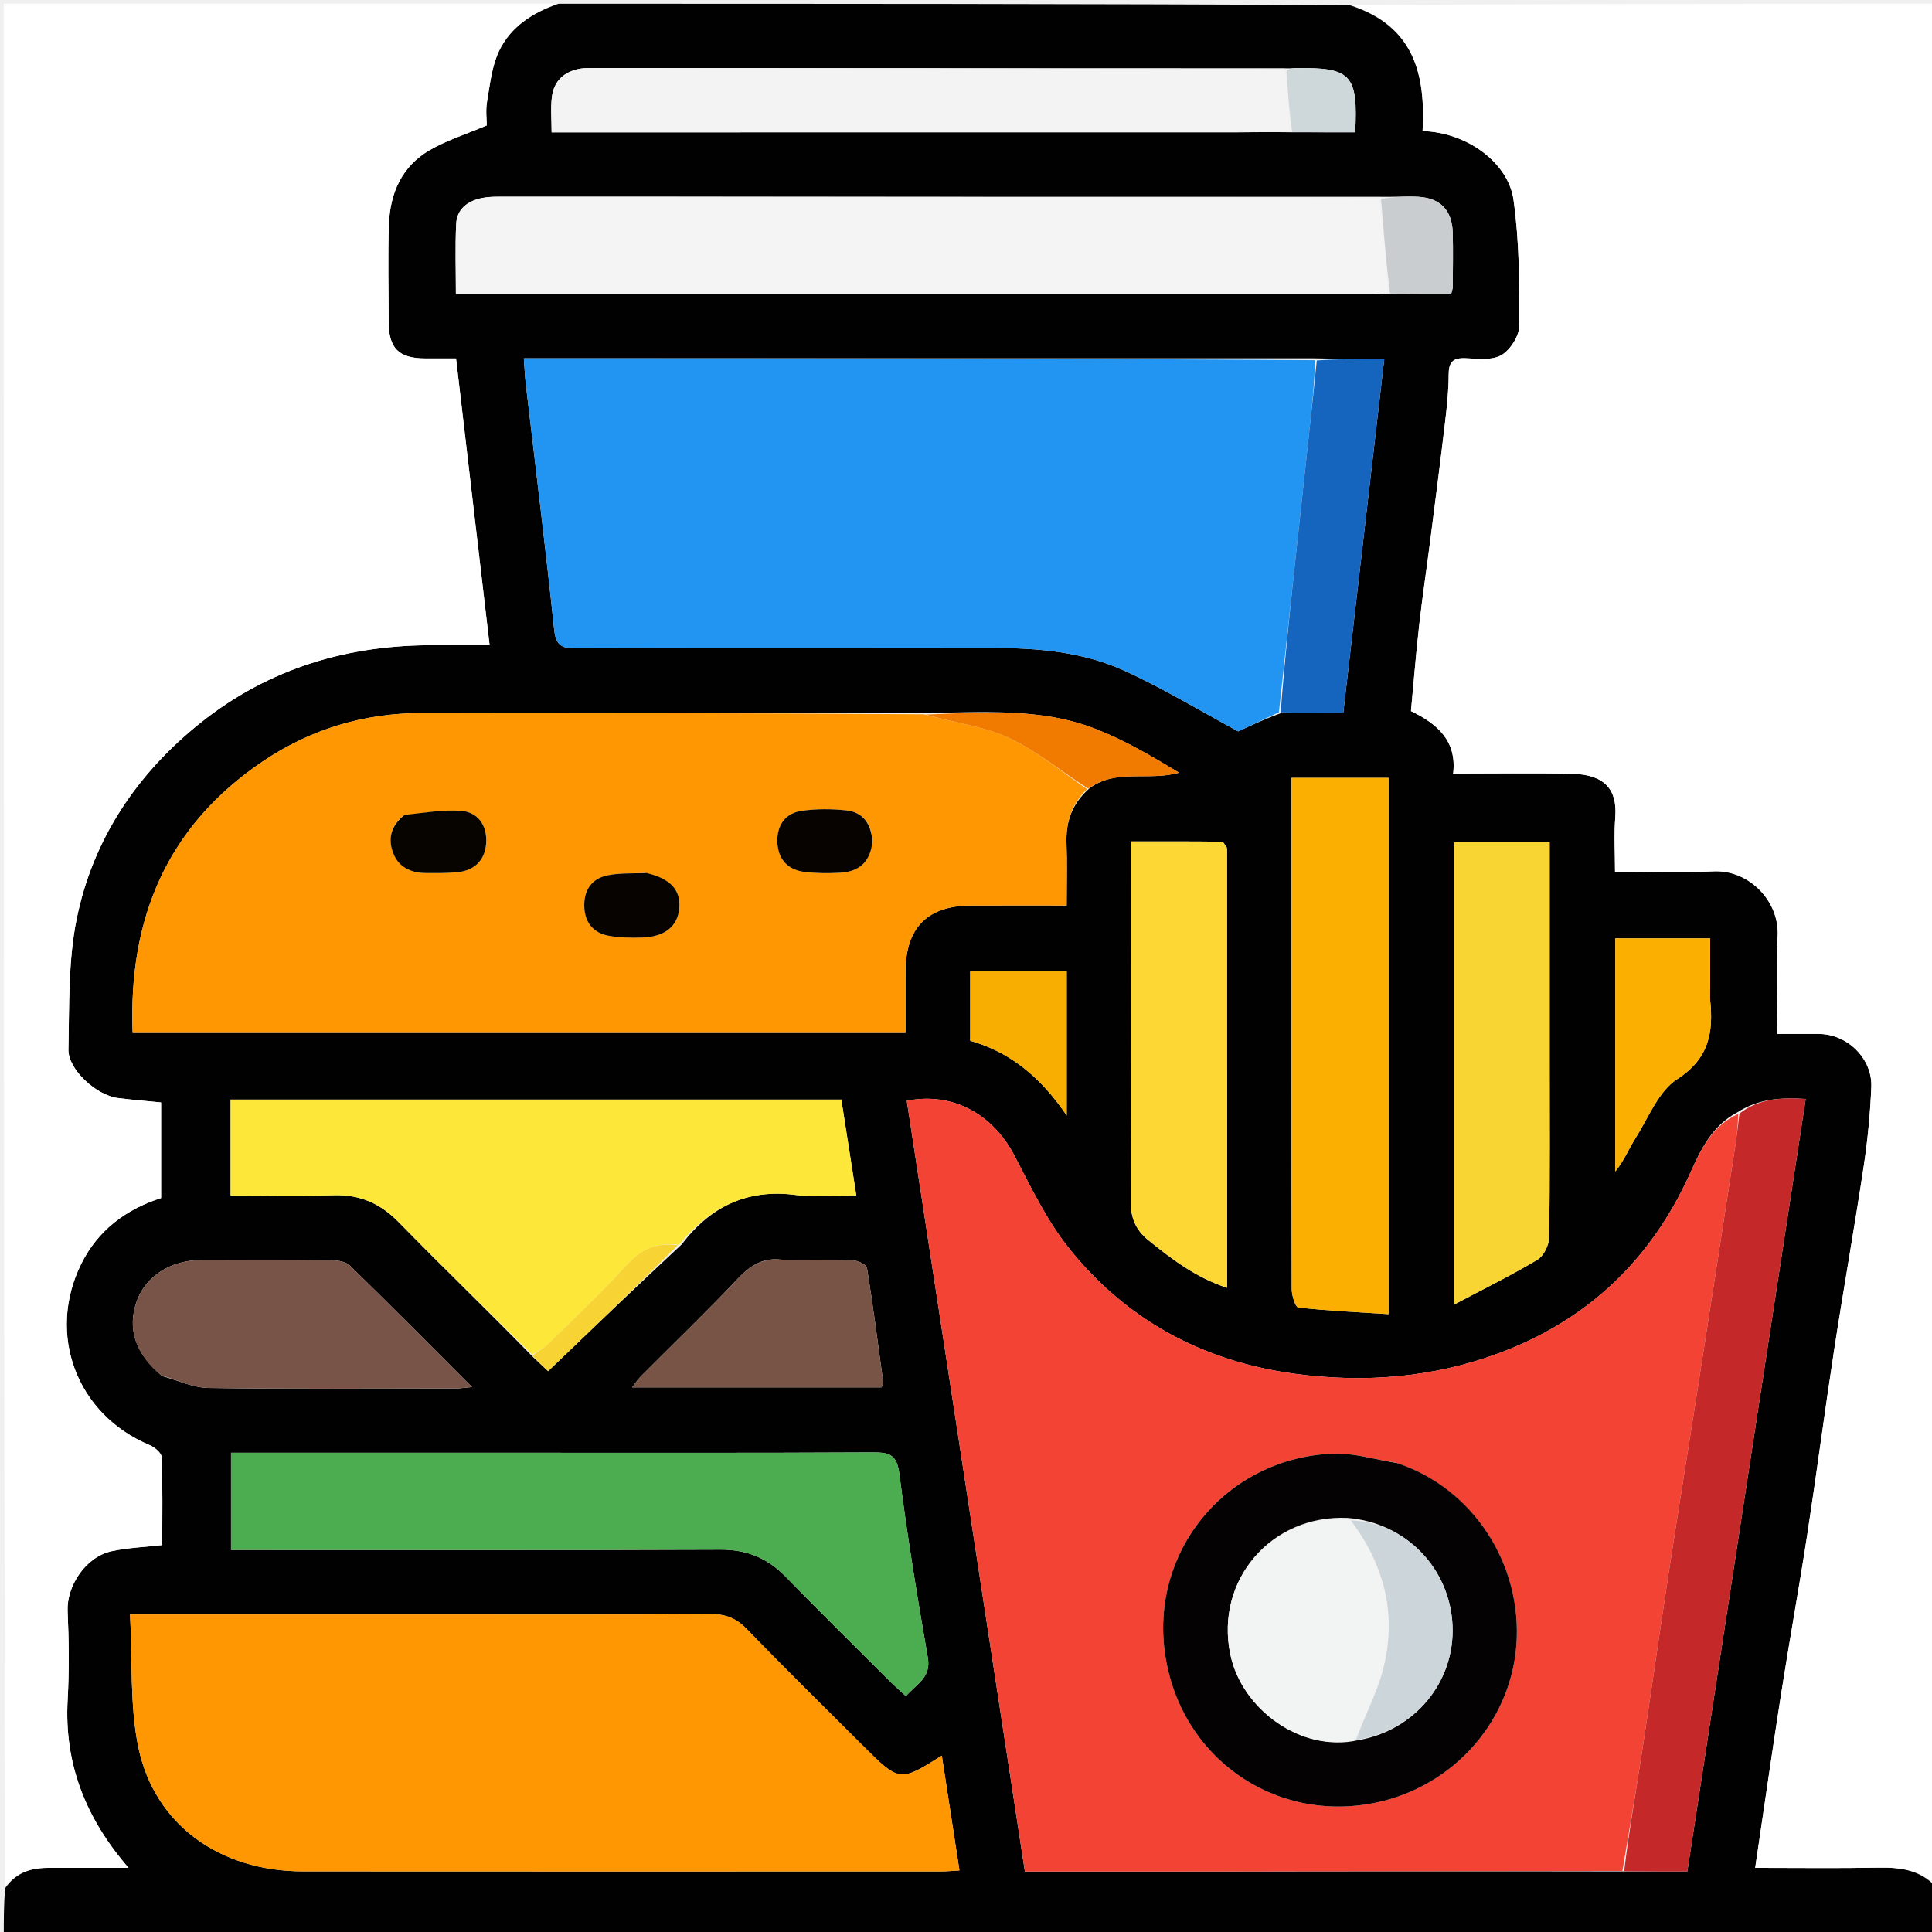
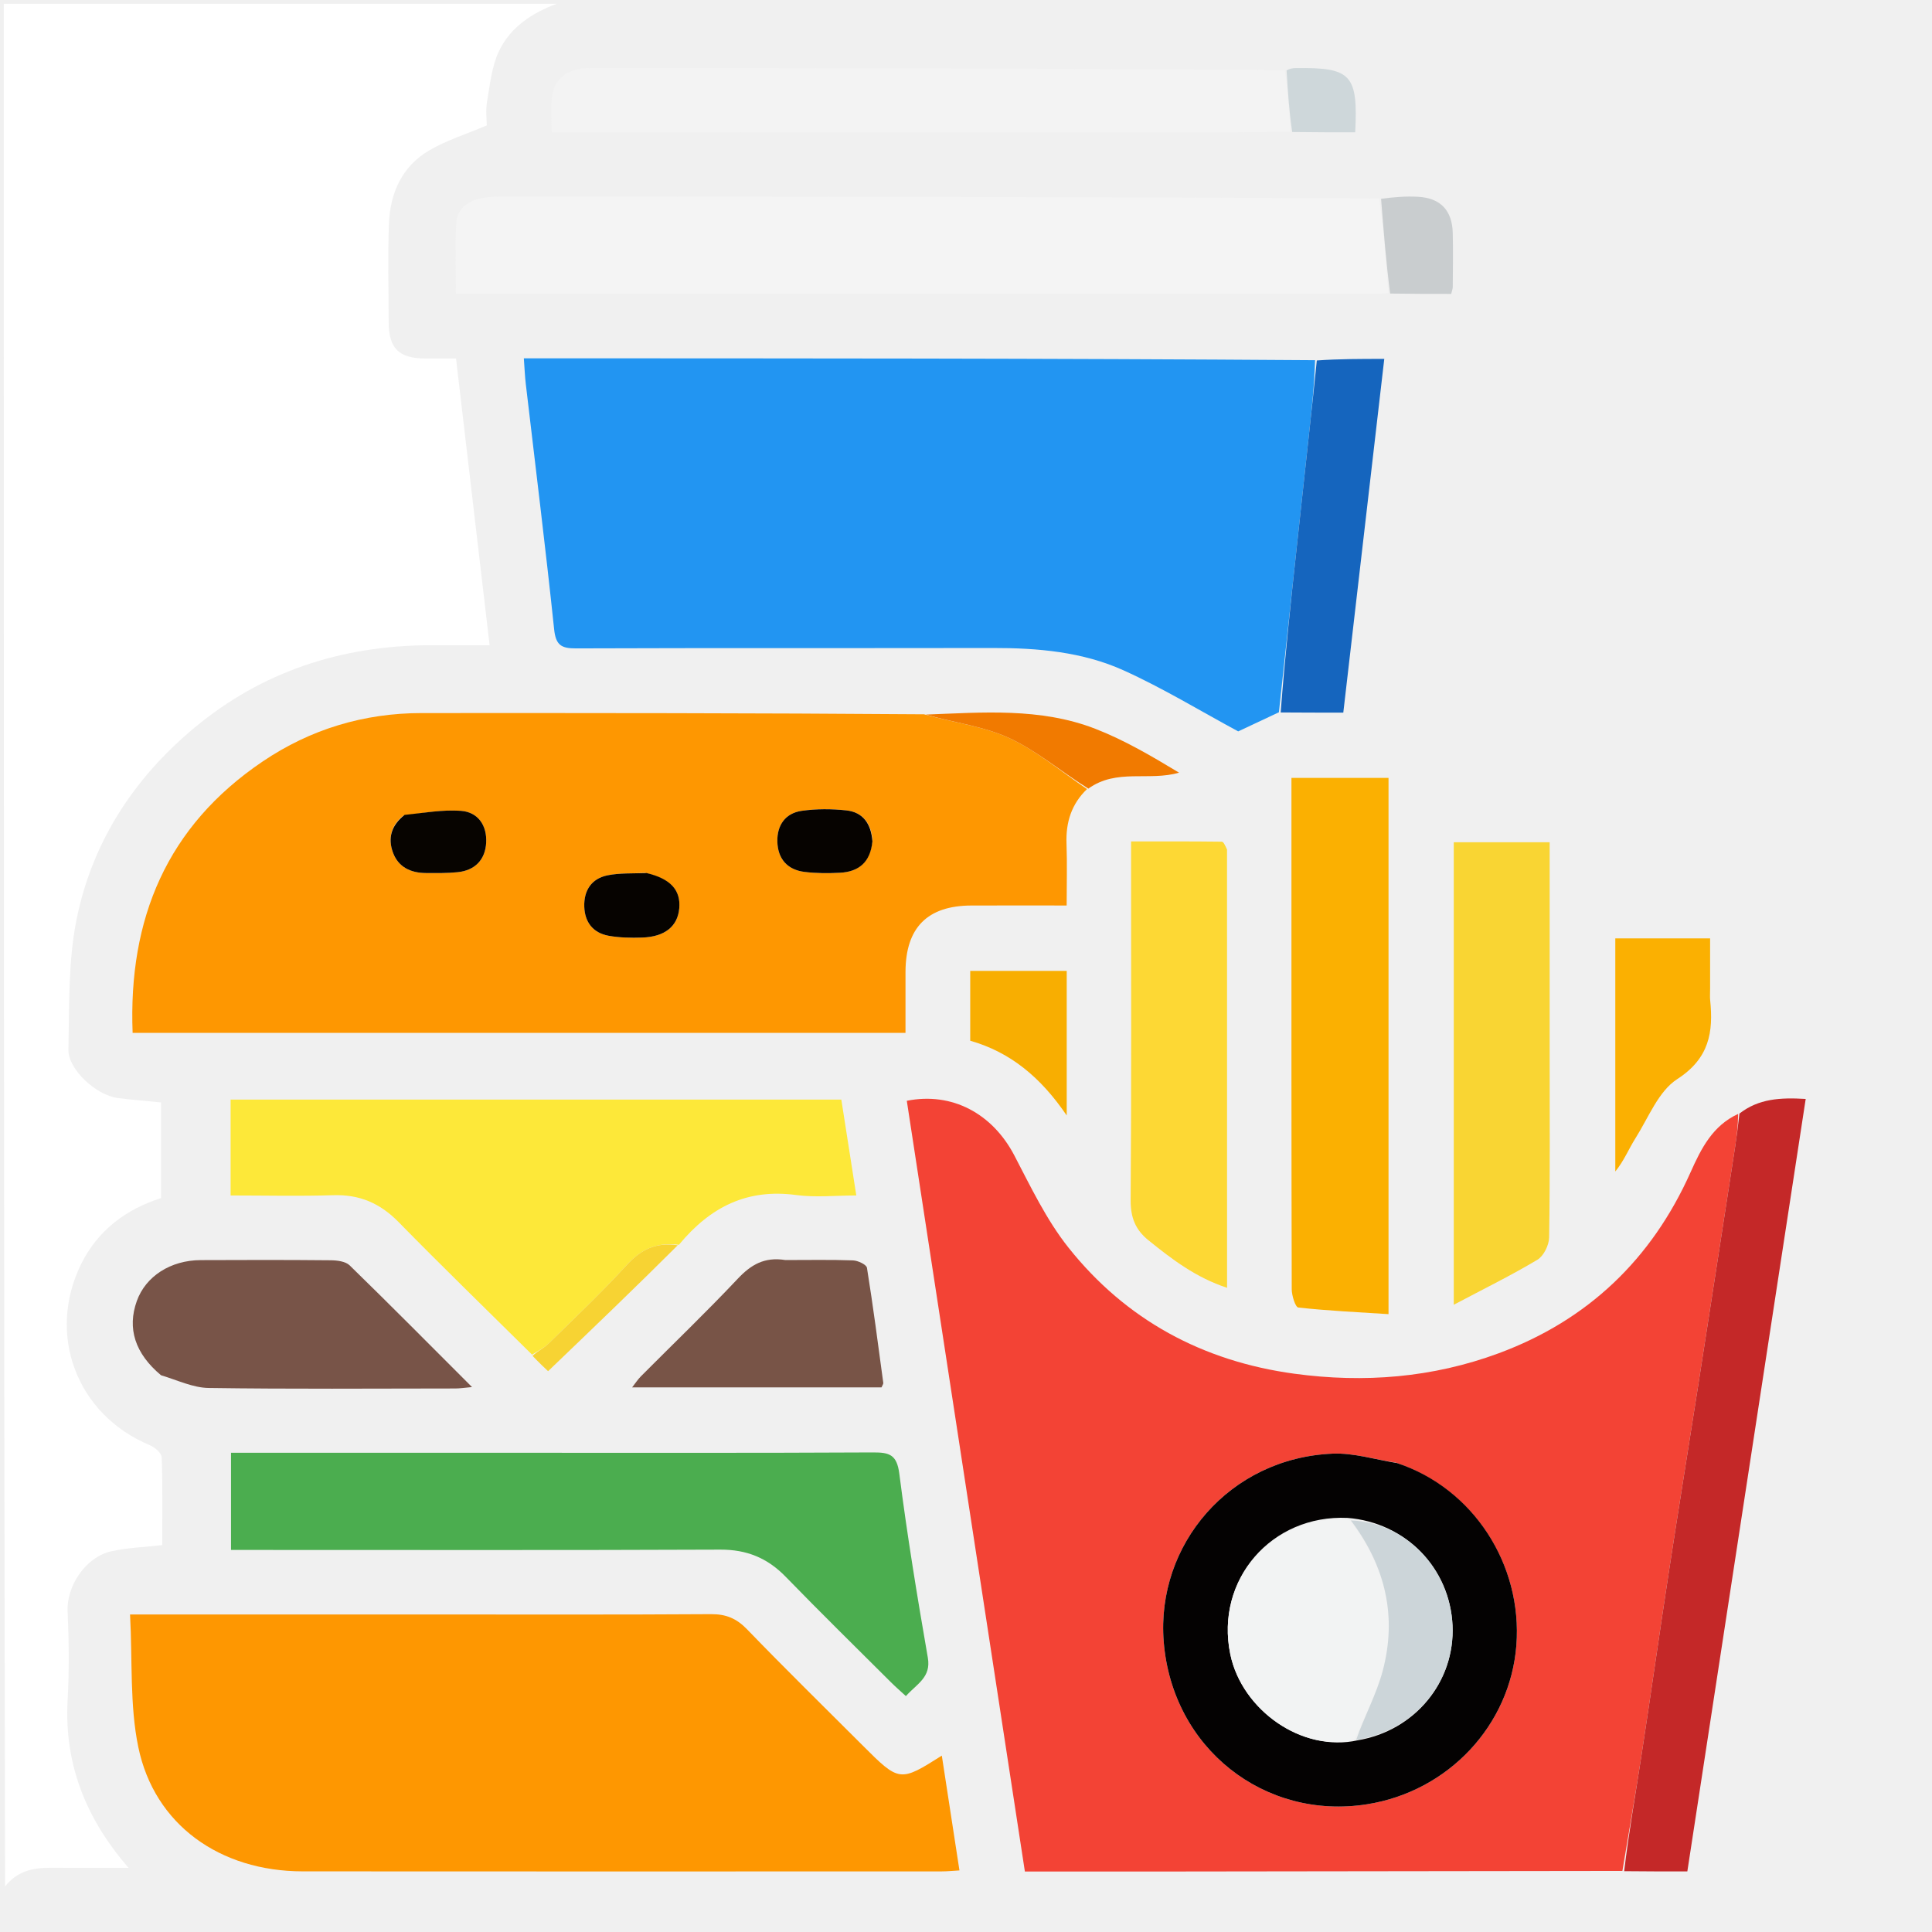
<svg xmlns="http://www.w3.org/2000/svg" version="1.1" id="Layer_1" x="0px" y="0px" width="100%" viewBox="0 0 512 512" enable-background="new 0 0 512 512" xml:space="preserve">
-   <path fill="#010101" opacity="1" stroke="none" d=" M513,500   C513,504.33 513,508.659 513,512.972   C342.333,512.972 171.667,512.972 1,512.972   C1,508.947 1,504.95 1.345,500.394   C4.574,495.853 8.729,494.964 13.302,494.989   C20.047,495.025 26.792,494.998 34.063,494.998   C22.675,481.852 16.978,467.404 17.924,450.451   C18.36,442.643 18.268,434.779 17.914,426.963   C17.622,420.5 22.528,412.601 29.637,411.071   C33.888,410.157 38.301,410 42.997,409.461   C42.997,401.769 43.129,393.97 42.851,386.186   C42.811,385.059 41.006,383.535 39.688,382.984   C20.175,374.826 12.381,353.556 21.479,335.034   C25.946,325.94 33.531,320.431 42.685,317.494   C42.685,308.721 42.685,300.294 42.685,292.163   C38.619,291.753 34.886,291.459 31.176,290.982   C25.535,290.257 18.008,283.42 18.127,278.119   C18.384,266.625 18.037,254.886 20.278,243.716   C24.555,222.398 36.34,204.935 53.251,191.46   C71.35,177.038 92.504,170.774 115.604,170.992   C120.365,171.036 125.126,170.998 129.75,170.998   C126.742,145.309 123.797,120.16 120.852,95.002   C117.736,95.002 115.241,95.005 112.746,95.001   C105.682,94.991 103.005,92.332 103,85.304   C102.993,76.639 102.748,67.964 103.071,59.311   C103.375,51.179 106.515,44.085 113.759,39.85   C118.325,37.181 123.508,35.569 128.998,33.235   C128.998,31.881 128.659,29.338 129.071,26.924   C129.846,22.387 130.319,17.573 132.253,13.51   C135.338,7.031 141.275,3.325 148,1   C217.688,1 287.375,1 357.639,1.36   C374.786,6.813 377.824,19.779 376.998,34.731   C388.994,35.075 399.725,43.32 401.081,52.841   C402.649,63.858 402.688,75.141 402.637,86.305   C402.625,89.013 400.258,92.749 397.882,94.122   C395.351,95.584 391.517,95.043 388.267,94.935   C384.988,94.826 383.92,96.025 383.918,99.282   C383.916,103.529 383.446,107.791 382.945,112.019   C381.701,122.522 380.342,133.012 378.996,143.502   C378.045,150.92 376.93,158.319 376.092,165.749   C375.233,173.371 374.622,181.02 373.923,188.442   C381.064,191.906 386.091,196.396 385.112,204.998   C395.898,204.998 406.212,204.835 416.518,205.048   C425.2,205.228 428.636,209.146 428.07,216.558   C427.708,221.289 428.002,226.071 428.002,230.998   C437.091,230.998 445.587,231.338 454.044,230.907   C463.377,230.432 471.616,238.678 471.101,248.12   C470.633,256.681 471.002,265.288 471.002,273.998   C475.136,273.998 478.624,273.975 482.11,274.003   C489.587,274.064 496.23,280.532 495.919,288.075   C495.63,295.083 494.957,302.107 493.91,309.043   C491.447,325.377 488.544,341.644 486.036,357.972   C483.548,374.172 481.44,390.431 478.953,406.632   C476.791,420.715 474.233,434.737 472.031,448.815   C469.652,464.023 467.482,479.264 465.146,494.998   C476.039,494.998 486.979,495.14 497.913,494.94   C503.644,494.836 508.889,495.565 513,500  M340.039,18.076   C278.94,18.061 217.841,18.045 156.742,18.037   C155.746,18.037 154.732,18.028 153.757,18.198   C149.505,18.942 146.774,21.45 146.257,25.729   C145.891,28.761 146.186,31.873 146.186,35.07   C148.557,35.07 150.382,35.07 152.207,35.07   C210.476,35.07 268.745,35.074 327.014,35.063   C332.004,35.062 336.994,34.956 342.91,35.066   C348.341,35.066 353.772,35.066 359.143,35.066   C359.918,19.758 358.08,17.845 343.434,18.039   C342.608,18.05 341.783,18.175 340.039,18.076  M180.67,329.768   C188.329,319.719 198.121,314.962 211.008,316.696   C216.133,317.385 221.428,316.809 226.928,316.809   C225.522,307.805 224.244,299.619 222.96,291.399   C168.854,291.399 114.997,291.399 61.115,291.399   C61.115,299.936 61.115,308.171 61.115,316.809   C70.374,316.809 79.337,317.03 88.283,316.739   C95.259,316.512 100.725,318.857 105.612,323.843   C117.251,335.72 129.19,347.302 141.251,359.629   C142.879,361.154 144.506,362.68 145.249,363.377   C157.133,351.988 168.593,341.004 180.67,329.768  M368.868,77.887   C374.112,77.887 379.355,77.887 384.584,77.887   C384.793,76.998 384.993,76.539 384.996,76.078   C385.021,71.283 385.117,66.486 384.991,61.695   C384.836,55.754 381.742,52.485 375.833,52.149   C372.548,51.962 369.236,52.243 365.021,52.145   C287.394,52.136 209.767,52.125 132.139,52.132   C130.652,52.132 129.131,52.184 127.683,52.486   C123.94,53.266 121.081,55.357 120.89,59.361   C120.599,65.448 120.814,71.56 120.814,77.882   C122.263,77.882 123.421,77.882 124.578,77.882   C204.538,77.882 284.498,77.883 364.457,77.874   C365.618,77.874 366.78,77.761 368.868,77.887  M339.864,188.851   C345.143,188.851 350.423,188.851 355.988,188.851   C359.64,157.33 363.225,126.386 366.848,95.111   C360.54,95.111 354.75,95.111 348.039,94.961   C278.438,94.961 208.838,94.961 138.824,94.961   C139.017,97.555 139.097,99.675 139.342,101.775   C141.872,123.431 144.575,145.069 146.85,166.751   C147.291,170.956 148.721,171.845 152.634,171.831   C189.454,171.695 226.275,171.795 263.095,171.726   C275.031,171.704 286.9,172.738 297.786,177.663   C308.278,182.41 318.181,188.459 328.135,193.824   C331.294,192.341 335.108,190.551 339.864,188.851  M244.12,188.955   C199.986,188.958 155.852,188.948 111.718,188.971   C96.414,188.98 82.289,193.246 69.654,201.769   C44.194,218.944 33.976,243.517 35.146,273.722   C103.622,273.722 171.632,273.722 239.966,273.722   C239.966,268.118 239.949,262.815 239.969,257.513   C240.014,245.822 245.78,240.012 257.405,239.972   C265.677,239.943 273.949,239.966 282.676,239.966   C282.676,234.121 282.828,228.821 282.635,223.534   C282.429,217.9 283.966,213.053 288.77,208.874   C295.925,203.594 304.428,207.09 312.461,204.765   C305.249,200.406 298.002,196.141 290.265,193.137   C275.684,187.476 260.278,188.816 244.12,188.955  M430.886,495.949   C436.182,495.949 441.478,495.949 447.161,495.949   C457.633,427.605 468.049,359.628 478.529,291.23   C471.707,290.823 466.04,291.169 460.28,294.853   C453.85,298.317 450.834,304.363 448.01,310.679   C437.72,333.699 420.809,349.883 397.146,358.638   C379.651,365.112 361.477,366.555 343.052,364.054   C318.759,360.757 298.407,349.813 283.155,330.629   C277.337,323.311 273.183,314.586 268.816,306.217   C263.021,295.109 252.293,289.322 240.312,291.721   C250.729,359.714 261.148,427.718 271.605,495.968   C285.585,495.968 299.059,495.981 312.532,495.966   C351.673,495.922 390.813,495.867 430.886,495.949  M112.5,427.852   C86.767,427.852 61.034,427.852 34.465,427.852   C35.126,440.193 34.357,451.909 36.65,462.991   C40.903,483.55 58.228,495.911 80.23,495.931   C136.692,495.981 193.154,495.95 249.616,495.938   C251.047,495.938 252.478,495.786 254.266,495.685   C252.672,485.305 251.143,475.36 249.591,465.258   C238.485,472.292 238.321,472.269 228.656,462.605   C218.41,452.359 208.054,442.22 197.99,431.797   C195.209,428.917 192.435,427.744 188.449,427.77   C163.467,427.932 138.483,427.852 112.5,427.852  M133.5,384.998   C109.415,384.998 85.33,384.998 61.222,384.998   C61.222,393.875 61.222,402.091 61.222,410.752   C63.563,410.752 65.529,410.752 67.496,410.752   C108.629,410.752 149.762,410.841 190.895,410.667   C197.905,410.638 203.391,412.892 208.218,417.862   C217.383,427.298 226.778,436.511 236.093,445.801   C237.334,447.039 238.664,448.187 240.07,449.485   C242.994,446.215 246.792,444.529 245.888,439.32   C243.075,423.113 240.41,406.867 238.329,390.554   C237.69,385.547 235.766,384.886 231.42,384.909   C199.114,385.074 166.807,384.998 133.5,384.998  M367.973,311.5   C367.973,276.425 367.973,241.35 367.973,206.151   C359.203,206.151 350.969,206.151 342.246,206.151   C342.246,214.03 342.246,221.648 342.246,229.266   C342.246,266.727 342.223,304.187 342.322,341.647   C342.327,343.341 343.291,346.423 344.065,346.509   C351.894,347.368 359.776,347.736 367.973,348.264   C367.973,335.456 367.973,323.978 367.973,311.5  M410.675,279.5   C410.675,260.741 410.675,241.982 410.675,223.204   C401.804,223.204 393.561,223.204 385.265,223.204   C385.265,263.661 385.265,303.838 385.265,345.772   C393.295,341.524 400.53,337.972 407.424,333.848   C409.088,332.853 410.503,329.98 410.535,327.947   C410.788,312.135 410.675,296.316 410.675,279.5  M325.168,224.654   C324.706,224.098 324.25,223.062 323.781,223.056   C315.847,222.956 307.912,222.985 299.748,222.985   C299.748,225.389 299.748,227.205 299.748,229.021   C299.748,258.673 299.858,288.327 299.633,317.978   C299.598,322.589 300.837,325.852 304.357,328.695   C310.615,333.75 316.95,338.575 325.185,341.284   C325.185,302.241 325.185,263.935 325.168,224.654  M42.971,364.677   C47.068,365.776 51.153,367.766 55.266,367.826   C77.07,368.143 98.881,367.98 120.69,367.962   C121.897,367.961 123.105,367.762 125.09,367.587   C113.91,356.41 103.384,345.778 92.669,335.34   C91.576,334.274 89.355,334.002 87.652,333.985   C76.166,333.872 64.678,333.889 53.191,333.942   C45.17,333.979 38.604,338.243 36.258,344.782   C33.663,352.016 35.762,358.69 42.971,364.677  M207.643,333.924   C202.557,333.032 198.998,335.184 195.519,338.874   C187.198,347.702 178.431,356.109 169.87,364.713   C169.032,365.555 168.377,366.58 167.514,367.676   C189.936,367.676 211.832,367.676 233.608,367.676   C233.854,367.082 234.117,366.766 234.08,366.491   C232.705,356.312 231.387,346.123 229.753,335.984   C229.614,335.122 227.363,334.066 226.059,334.018   C220.248,333.805 214.424,333.925 207.643,333.924  M453.195,261.51   C453.195,257.258 453.195,253.007 453.195,248.686   C444.367,248.686 436.275,248.686 428.07,248.686   C428.07,269.466 428.07,289.962 428.07,310.459   C430.368,307.651 431.641,304.452 433.448,301.59   C436.881,296.156 439.507,289.189 444.481,285.978   C452.966,280.503 454.098,273.563 453.206,265.001   C453.121,264.177 453.195,263.337 453.195,261.51  M282.692,278.496   C282.692,271.402 282.692,264.308 282.692,257.3   C273.735,257.3 265.49,257.3 257.121,257.3   C257.121,263.573 257.121,269.533 257.121,275.805   C267.747,278.828 275.821,285.494 282.692,295.615   C282.692,289.132 282.692,284.312 282.692,278.496  z" />
-   <path fill="#FFFFFF" opacity="1" stroke="none" d=" M513,499.531   C508.889,495.565 503.644,494.836 497.913,494.94   C486.979,495.14 476.039,494.998 465.146,494.998   C467.482,479.264 469.652,464.023 472.031,448.815   C474.233,434.737 476.791,420.715 478.953,406.632   C481.44,390.431 483.548,374.172 486.036,357.972   C488.544,341.644 491.447,325.377 493.91,309.043   C494.957,302.107 495.63,295.083 495.919,288.075   C496.23,280.532 489.587,274.064 482.11,274.003   C478.624,273.975 475.136,273.998 471.002,273.998   C471.002,265.288 470.633,256.681 471.101,248.12   C471.616,238.678 463.377,230.432 454.044,230.907   C445.587,231.338 437.091,230.998 428.002,230.998   C428.002,226.071 427.708,221.289 428.07,216.558   C428.636,209.146 425.2,205.228 416.518,205.048   C406.212,204.835 395.898,204.998 385.112,204.998   C386.091,196.396 381.064,191.906 373.923,188.442   C374.622,181.02 375.233,173.371 376.092,165.749   C376.93,158.319 378.045,150.92 378.996,143.502   C380.342,133.012 381.701,122.522 382.945,112.019   C383.446,107.791 383.916,103.529 383.918,99.282   C383.92,96.025 384.988,94.826 388.267,94.935   C391.517,95.043 395.351,95.584 397.882,94.122   C400.258,92.749 402.625,89.013 402.637,86.305   C402.688,75.141 402.649,63.858 401.081,52.841   C399.725,43.32 388.994,35.075 376.998,34.731   C377.824,19.779 374.786,6.813 358.108,1.36   C409.632,1 461.264,1 513,1   C513,167.021 513,333.042 513,499.531  z" />
  <path fill="#FFFFFF" opacity="1" stroke="none" d=" M147.531,1   C141.275,3.325 135.338,7.031 132.253,13.51   C130.319,17.573 129.846,22.387 129.071,26.924   C128.659,29.338 128.998,31.881 128.998,33.235   C123.508,35.569 118.325,37.181 113.759,39.85   C106.515,44.085 103.375,51.179 103.071,59.311   C102.748,67.964 102.993,76.639 103,85.304   C103.005,92.332 105.682,94.991 112.746,95.001   C115.241,95.005 117.736,95.002 120.852,95.002   C123.797,120.16 126.742,145.309 129.75,170.998   C125.126,170.998 120.365,171.036 115.604,170.992   C92.504,170.774 71.35,177.038 53.251,191.46   C36.34,204.935 24.555,222.398 20.278,243.716   C18.037,254.886 18.384,266.625 18.127,278.119   C18.008,283.42 25.535,290.257 31.176,290.982   C34.886,291.459 38.619,291.753 42.685,292.163   C42.685,300.294 42.685,308.721 42.685,317.494   C33.531,320.431 25.946,325.94 21.479,335.034   C12.381,353.556 20.175,374.826 39.688,382.984   C41.006,383.535 42.811,385.059 42.851,386.186   C43.129,393.97 42.997,401.769 42.997,409.461   C38.301,410 33.888,410.157 29.637,411.071   C22.528,412.601 17.622,420.5 17.914,426.963   C18.268,434.779 18.36,442.643 17.924,450.451   C16.978,467.404 22.675,481.852 34.063,494.998   C26.792,494.998 20.047,495.025 13.302,494.989   C8.729,494.964 4.574,495.853 1.345,499.917   C1,333.779 1,167.559 1,1   C49.687,1 98.375,1 147.531,1  z" />
  <path fill="#F34335" opacity="1" stroke="none" d=" M429.953,495.817   C390.813,495.867 351.673,495.922 312.532,495.966   C299.059,495.981 285.585,495.968 271.605,495.968   C261.148,427.718 250.729,359.714 240.312,291.721   C252.293,289.322 263.021,295.109 268.816,306.217   C273.183,314.586 277.337,323.311 283.155,330.629   C298.407,349.813 318.759,360.757 343.052,364.054   C361.477,366.555 379.651,365.112 397.146,358.638   C420.809,349.883 437.72,333.699 448.01,310.679   C450.834,304.363 453.85,298.317 460.626,295.201   C460.594,298.333 460.257,301.123 459.829,303.899   C456.557,325.12 453.287,346.34 449.978,367.555   C447.408,384.037 444.725,400.502 442.199,416.99   C439.723,433.157 437.444,449.353 434.959,465.519   C433.404,475.636 431.629,485.719 429.953,495.817  M369.836,387.597   C364.283,386.757 358.691,385.002 353.182,385.231   C325.831,386.37 306.356,409.376 308.395,435.04   C310.646,463.358 335.154,482.456 362.315,478.142   C383.812,474.728 400.219,457.246 401.853,436.012   C403.5,414.592 390.401,394.412 369.836,387.597  z" />
  <path fill="#FE9701" opacity="1" stroke="none" d=" M288.074,209.11   C283.966,213.053 282.429,217.9 282.635,223.534   C282.828,228.821 282.676,234.121 282.676,239.966   C273.949,239.966 265.677,239.943 257.405,239.972   C245.78,240.012 240.014,245.822 239.969,257.513   C239.949,262.815 239.966,268.118 239.966,273.722   C171.632,273.722 103.622,273.722 35.146,273.722   C33.976,243.517 44.194,218.944 69.654,201.769   C82.289,193.246 96.414,188.98 111.718,188.971   C155.852,188.948 199.986,188.958 244.868,189.297   C252.955,191.546 260.748,192.477 267.511,195.624   C274.865,199.046 281.26,204.527 288.074,209.11  M106.877,216.159   C103.621,218.771 102.757,222.202 104.146,225.956   C105.58,229.833 108.877,231.333 112.847,231.363   C115.664,231.385 118.501,231.424 121.296,231.138   C125.917,230.664 128.61,227.791 128.843,223.308   C129.077,218.829 126.75,215.211 122.146,214.877   C117.329,214.528 112.422,215.417 106.877,216.159  M170.935,231.321   C167.639,231.503 164.27,231.322 161.064,231.957   C156.758,232.809 154.698,235.963 154.839,240.29   C154.974,244.417 157.191,247.242 161.268,247.983   C164.171,248.512 167.205,248.561 170.169,248.465   C176.202,248.269 179.588,245.49 180.011,240.729   C180.438,235.921 177.751,232.881 170.935,231.321  M231.21,222.56   C230.864,218.217 228.635,215.23 224.292,214.763   C220.395,214.343 216.354,214.328 212.481,214.876   C208.148,215.489 205.911,218.657 206.007,222.996   C206.109,227.564 208.62,230.499 213.206,231.066   C216.311,231.449 219.496,231.454 222.627,231.286   C227.551,231.022 230.665,228.54 231.21,222.56  z" />
  <path fill="#2295F2" opacity="1" stroke="none" d=" M338.922,188.76   C335.108,190.551 331.294,192.341 328.135,193.824   C318.181,188.459 308.278,182.41 297.786,177.663   C286.9,172.738 275.031,171.704 263.095,171.726   C226.275,171.795 189.454,171.695 152.634,171.831   C148.721,171.845 147.291,170.956 146.85,166.751   C144.575,145.069 141.872,123.431 139.342,101.775   C139.097,99.675 139.017,97.555 138.824,94.961   C208.838,94.961 278.438,94.961 348.508,95.455   C348.315,102.035 347.653,108.122 346.992,114.209   C345.902,124.249 344.809,134.29 343.723,144.331   C342.12,159.14 340.522,173.95 338.922,188.76  z" />
  <path fill="#FE9701" opacity="1" stroke="none" d=" M113,427.852   C138.483,427.852 163.467,427.932 188.449,427.77   C192.435,427.744 195.209,428.917 197.99,431.797   C208.054,442.22 218.41,452.359 228.656,462.605   C238.321,472.269 238.485,472.292 249.591,465.258   C251.143,475.36 252.672,485.305 254.266,495.685   C252.478,495.786 251.047,495.938 249.616,495.938   C193.154,495.95 136.692,495.981 80.23,495.931   C58.228,495.911 40.903,483.55 36.65,462.991   C34.357,451.909 35.126,440.193 34.465,427.852   C61.034,427.852 86.767,427.852 113,427.852  z" />
  <path fill="#F4F4F4" opacity="1" stroke="none" d=" M367.941,77.701   C366.78,77.761 365.618,77.874 364.457,77.874   C284.498,77.883 204.538,77.882 124.578,77.882   C123.421,77.882 122.263,77.882 120.814,77.882   C120.814,71.56 120.599,65.448 120.89,59.361   C121.081,55.357 123.94,53.266 127.683,52.486   C129.131,52.184 130.652,52.132 132.139,52.132   C209.767,52.125 287.394,52.136 365.54,52.599   C366.686,61.269 367.313,69.485 367.941,77.701  z" />
  <path fill="#FDE839" opacity="1" stroke="none" d=" M141.008,359.003   C129.19,347.302 117.251,335.72 105.612,323.843   C100.725,318.857 95.259,316.512 88.283,316.739   C79.337,317.03 70.374,316.809 61.115,316.809   C61.115,308.171 61.115,299.936 61.115,291.399   C114.997,291.399 168.854,291.399 222.96,291.399   C224.244,299.619 225.522,307.805 226.928,316.809   C221.428,316.809 216.133,317.385 211.008,316.696   C198.121,314.962 188.329,319.719 179.915,329.884   C173.781,329.155 169.826,331.169 166.13,335.205   C159.518,342.424 152.398,349.18 145.4,356.038   C144.16,357.254 142.483,358.026 141.008,359.003  z" />
  <path fill="#4BAD4F" opacity="1" stroke="none" d=" M134,384.998   C166.807,384.998 199.114,385.074 231.42,384.909   C235.766,384.886 237.69,385.547 238.329,390.554   C240.41,406.867 243.075,423.113 245.888,439.32   C246.792,444.529 242.994,446.215 240.07,449.485   C238.664,448.187 237.334,447.039 236.093,445.801   C226.778,436.511 217.383,427.298 208.218,417.862   C203.391,412.892 197.905,410.638 190.895,410.667   C149.762,410.841 108.629,410.752 67.496,410.752   C65.529,410.752 63.563,410.752 61.222,410.752   C61.222,402.091 61.222,393.875 61.222,384.998   C85.33,384.998 109.415,384.998 134,384.998  z" />
  <path fill="#FBB001" opacity="1" stroke="none" d=" M367.973,312   C367.973,323.978 367.973,335.456 367.973,348.264   C359.776,347.736 351.894,347.368 344.065,346.509   C343.291,346.423 342.327,343.341 342.322,341.647   C342.223,304.187 342.246,266.727 342.246,229.266   C342.246,221.648 342.246,214.03 342.246,206.151   C350.969,206.151 359.203,206.151 367.973,206.151   C367.973,241.35 367.973,276.425 367.973,312  z" />
  <path fill="#C42828" opacity="1" stroke="none" d=" M430.42,495.883   C431.629,485.719 433.404,475.636 434.959,465.519   C437.444,449.353 439.723,433.157 442.199,416.99   C444.725,400.502 447.408,384.037 449.978,367.555   C453.287,346.34 456.557,325.12 459.829,303.899   C460.257,301.123 460.594,298.333 460.972,295.109   C466.04,291.169 471.707,290.823 478.529,291.23   C468.049,359.628 457.633,427.605 447.161,495.949   C441.478,495.949 436.182,495.949 430.42,495.883  z" />
  <path fill="#F3F3F3" opacity="1" stroke="none" d=" M341.984,34.899   C336.994,34.956 332.004,35.062 327.014,35.063   C268.745,35.074 210.476,35.07 152.207,35.07   C150.382,35.07 148.557,35.07 146.186,35.07   C146.186,31.873 145.891,28.761 146.257,25.729   C146.774,21.45 149.505,18.942 153.757,18.198   C154.732,18.028 155.746,18.037 156.742,18.037   C217.841,18.045 278.94,18.061 340.498,18.574   C341.299,24.348 341.642,29.623 341.984,34.899  z" />
  <path fill="#F9D533" opacity="1" stroke="none" d=" M410.675,280   C410.675,296.316 410.788,312.135 410.535,327.947   C410.503,329.98 409.088,332.853 407.424,333.848   C400.53,337.972 393.295,341.524 385.265,345.772   C385.265,303.838 385.265,263.661 385.265,223.204   C393.561,223.204 401.804,223.204 410.675,223.204   C410.675,241.982 410.675,260.741 410.675,280  z" />
  <path fill="#FDD834" opacity="1" stroke="none" d=" M325.177,225.142   C325.185,263.935 325.185,302.241 325.185,341.284   C316.95,338.575 310.615,333.75 304.357,328.695   C300.837,325.852 299.598,322.589 299.633,317.978   C299.858,288.327 299.748,258.673 299.748,229.021   C299.748,227.205 299.748,225.389 299.748,222.985   C307.912,222.985 315.847,222.956 323.781,223.056   C324.25,223.062 324.706,224.098 325.177,225.142  z" />
  <path fill="#785448" opacity="1" stroke="none" d=" M42.673,364.455   C35.762,358.69 33.663,352.016 36.258,344.782   C38.604,338.243 45.17,333.979 53.191,333.942   C64.678,333.889 76.166,333.872 87.652,333.985   C89.355,334.002 91.576,334.274 92.669,335.34   C103.384,345.778 113.91,356.41 125.09,367.587   C123.105,367.762 121.897,367.961 120.69,367.962   C98.881,367.98 77.07,368.143 55.266,367.826   C51.153,367.766 47.068,365.776 42.673,364.455  z" />
  <path fill="#1565BE" opacity="1" stroke="none" d=" M339.393,188.806   C340.522,173.95 342.12,159.14 343.723,144.331   C344.809,134.29 345.902,124.249 346.992,114.209   C347.653,108.122 348.315,102.035 348.969,95.53   C354.75,95.111 360.54,95.111 366.848,95.111   C363.225,126.386 359.64,157.33 355.988,188.851   C350.423,188.851 345.143,188.851 339.393,188.806  z" />
  <path fill="#785447" opacity="1" stroke="none" d=" M208.124,333.924   C214.424,333.925 220.248,333.805 226.059,334.018   C227.363,334.066 229.614,335.122 229.753,335.984   C231.387,346.123 232.705,356.312 234.08,366.491   C234.117,366.766 233.854,367.082 233.608,367.676   C211.832,367.676 189.936,367.676 167.514,367.676   C168.377,366.58 169.032,365.555 169.87,364.713   C178.431,356.109 187.198,347.702 195.519,338.874   C198.998,335.184 202.557,333.032 208.124,333.924  z" />
  <path fill="#FBB001" opacity="1" stroke="none" d=" M453.195,262.007   C453.195,263.337 453.121,264.177 453.206,265.001   C454.098,273.563 452.966,280.503 444.481,285.978   C439.507,289.189 436.881,296.156 433.448,301.59   C431.641,304.452 430.368,307.651 428.07,310.459   C428.07,289.962 428.07,269.466 428.07,248.686   C436.275,248.686 444.367,248.686 453.195,248.686   C453.195,253.007 453.195,257.258 453.195,262.007  z" />
  <path fill="#F8AE01" opacity="1" stroke="none" d=" M282.692,278.994   C282.692,284.312 282.692,289.132 282.692,295.615   C275.821,285.494 267.747,278.828 257.121,275.805   C257.121,269.533 257.121,263.573 257.121,257.3   C265.49,257.3 273.735,257.3 282.692,257.3   C282.692,264.308 282.692,271.402 282.692,278.994  z" />
  <path fill="#F17A00" opacity="1" stroke="none" d=" M288.422,208.992   C281.26,204.527 274.865,199.046 267.511,195.624   C260.748,192.477 252.955,191.546 245.335,189.372   C260.278,188.816 275.684,187.476 290.265,193.137   C298.002,196.141 305.249,200.406 312.461,204.765   C304.428,207.09 295.925,203.594 288.422,208.992  z" />
  <path fill="#C9CDCF" opacity="1" stroke="none" d=" M368.404,77.794   C367.313,69.485 366.686,61.269 365.998,52.683   C369.236,52.243 372.548,51.962 375.833,52.149   C381.742,52.485 384.836,55.754 384.991,61.695   C385.117,66.486 385.021,71.283 384.996,76.078   C384.993,76.539 384.793,76.998 384.584,77.887   C379.355,77.887 374.112,77.887 368.404,77.794  z" />
  <path fill="#F7D333" opacity="1" stroke="none" d=" M141.13,359.316   C142.483,358.026 144.16,357.254 145.4,356.038   C152.398,349.18 159.518,342.424 166.13,335.205   C169.826,331.169 173.781,329.155 179.607,330.01   C168.593,341.004 157.133,351.988 145.249,363.377   C144.506,362.68 142.879,361.154 141.13,359.316  z" />
  <path fill="#CED7DA" opacity="1" stroke="none" d=" M342.447,34.983   C341.642,29.623 341.299,24.348 340.957,18.659   C341.783,18.175 342.608,18.05 343.434,18.039   C358.08,17.845 359.918,19.758 359.143,35.066   C353.772,35.066 348.341,35.066 342.447,34.983  z" />
  <path fill="#040202" opacity="1" stroke="none" d=" M370.214,387.724   C390.401,394.412 403.5,414.592 401.853,436.012   C400.219,457.246 383.812,474.728 362.315,478.142   C335.154,482.456 310.646,463.358 308.395,435.04   C306.356,409.376 325.831,386.37 353.182,385.231   C358.691,385.002 364.283,386.757 370.214,387.724  M357.12,402.262   C336.936,401.33 321.996,418.675 326.033,438.354   C329.104,453.326 345.33,464.472 359.791,461.198   C374.931,458.678 385.625,445.714 384.931,430.724   C384.232,415.63 372.555,403.484 357.12,402.262  z" />
  <path fill="#070400" opacity="1" stroke="none" d=" M107.216,215.962   C112.422,215.417 117.329,214.528 122.146,214.877   C126.75,215.211 129.077,218.829 128.843,223.308   C128.61,227.791 125.917,230.664 121.296,231.138   C118.501,231.424 115.664,231.385 112.847,231.363   C108.877,231.333 105.58,229.833 104.146,225.956   C102.757,222.202 103.621,218.771 107.216,215.962  z" />
  <path fill="#060300" opacity="1" stroke="none" d=" M171.354,231.364   C177.751,232.881 180.438,235.921 180.011,240.729   C179.588,245.49 176.202,248.269 170.169,248.465   C167.205,248.561 164.171,248.512 161.268,247.983   C157.191,247.242 154.974,244.417 154.839,240.29   C154.698,235.963 156.758,232.809 161.064,231.957   C164.27,231.322 167.639,231.503 171.354,231.364  z" />
  <path fill="#060300" opacity="1" stroke="none" d=" M231.197,222.97   C230.665,228.54 227.551,231.022 222.627,231.286   C219.496,231.454 216.311,231.449 213.206,231.066   C208.62,230.499 206.109,227.564 206.007,222.996   C205.911,218.657 208.148,215.489 212.481,214.876   C216.354,214.328 220.395,214.343 224.292,214.763   C228.635,215.23 230.864,218.217 231.197,222.97  z" />
  <path fill="#F2F3F3" opacity="1" stroke="none" d=" M358.993,460.994   C345.33,464.472 329.104,453.326 326.033,438.354   C321.996,418.675 336.936,401.33 357.587,402.751   C367.185,415.098 370.273,428.403 366.423,442.833   C364.751,449.101 361.517,454.953 358.993,460.994  z" />
  <path fill="#CCD5D9" opacity="1" stroke="none" d=" M359.392,461.096   C361.517,454.953 364.751,449.101 366.423,442.833   C370.273,428.403 367.185,415.098 357.983,402.929   C372.555,403.484 384.232,415.63 384.931,430.724   C385.625,445.714 374.931,458.678 359.392,461.096  z" />
</svg>
